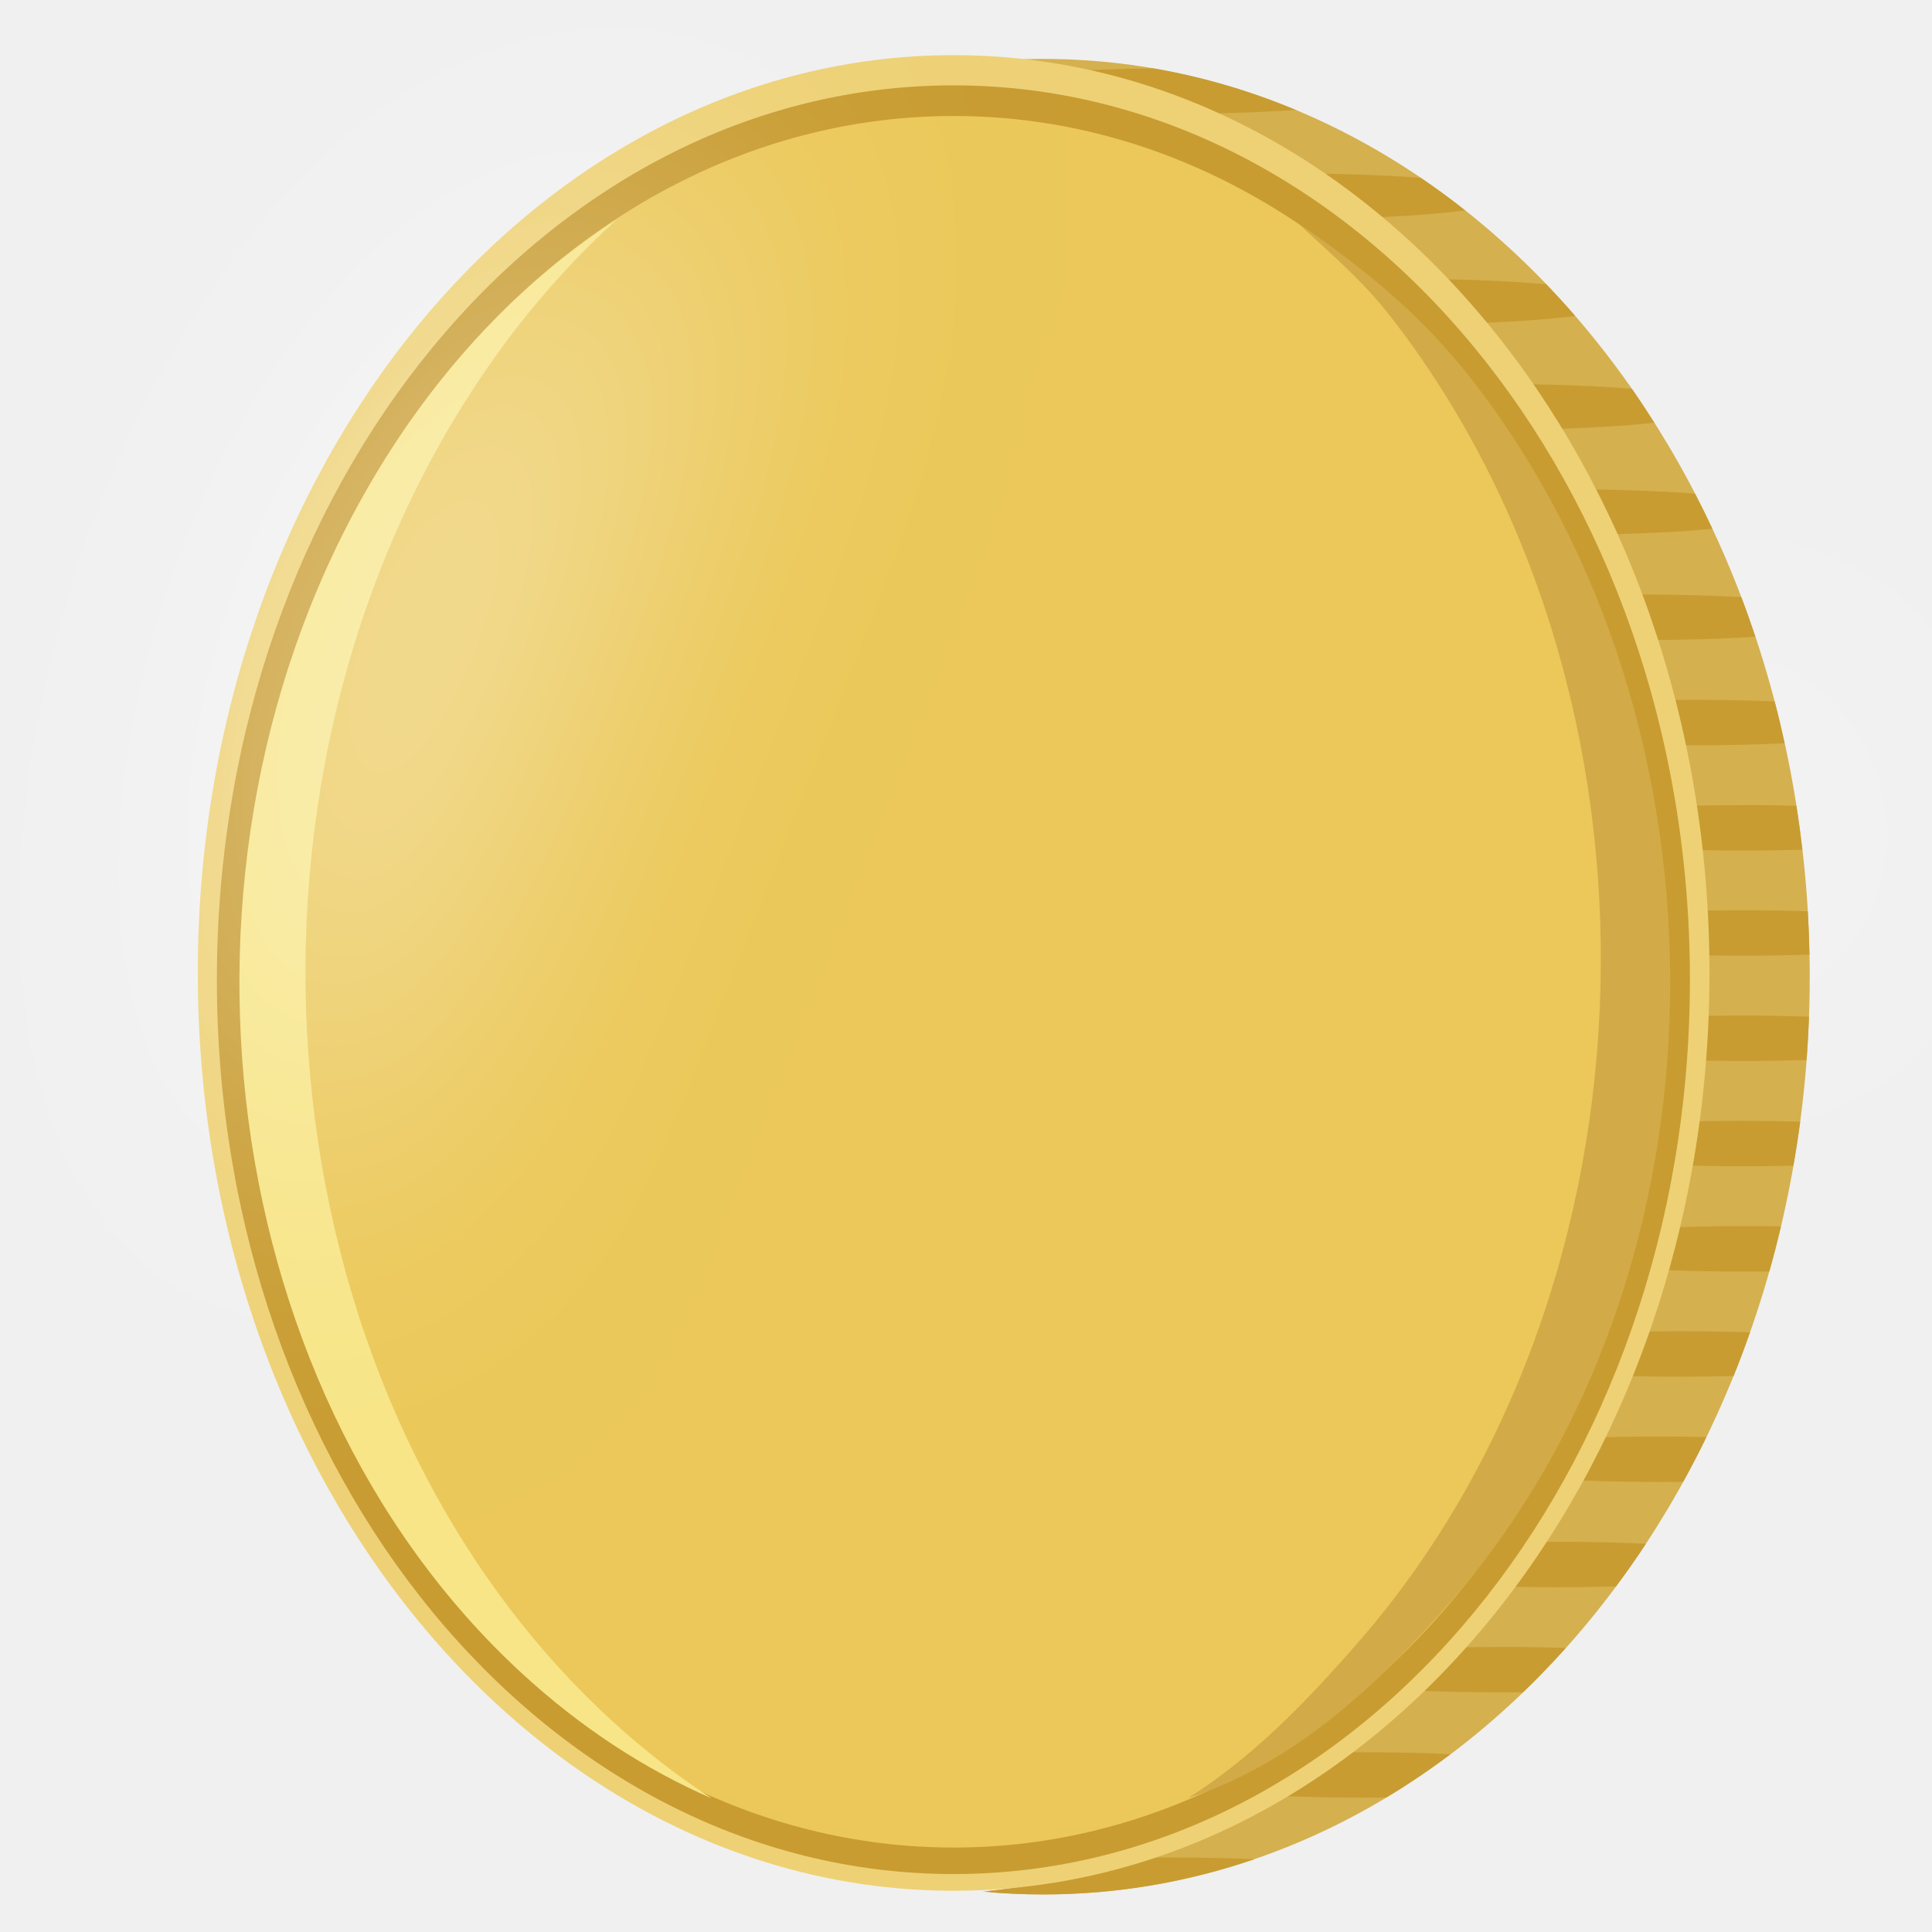
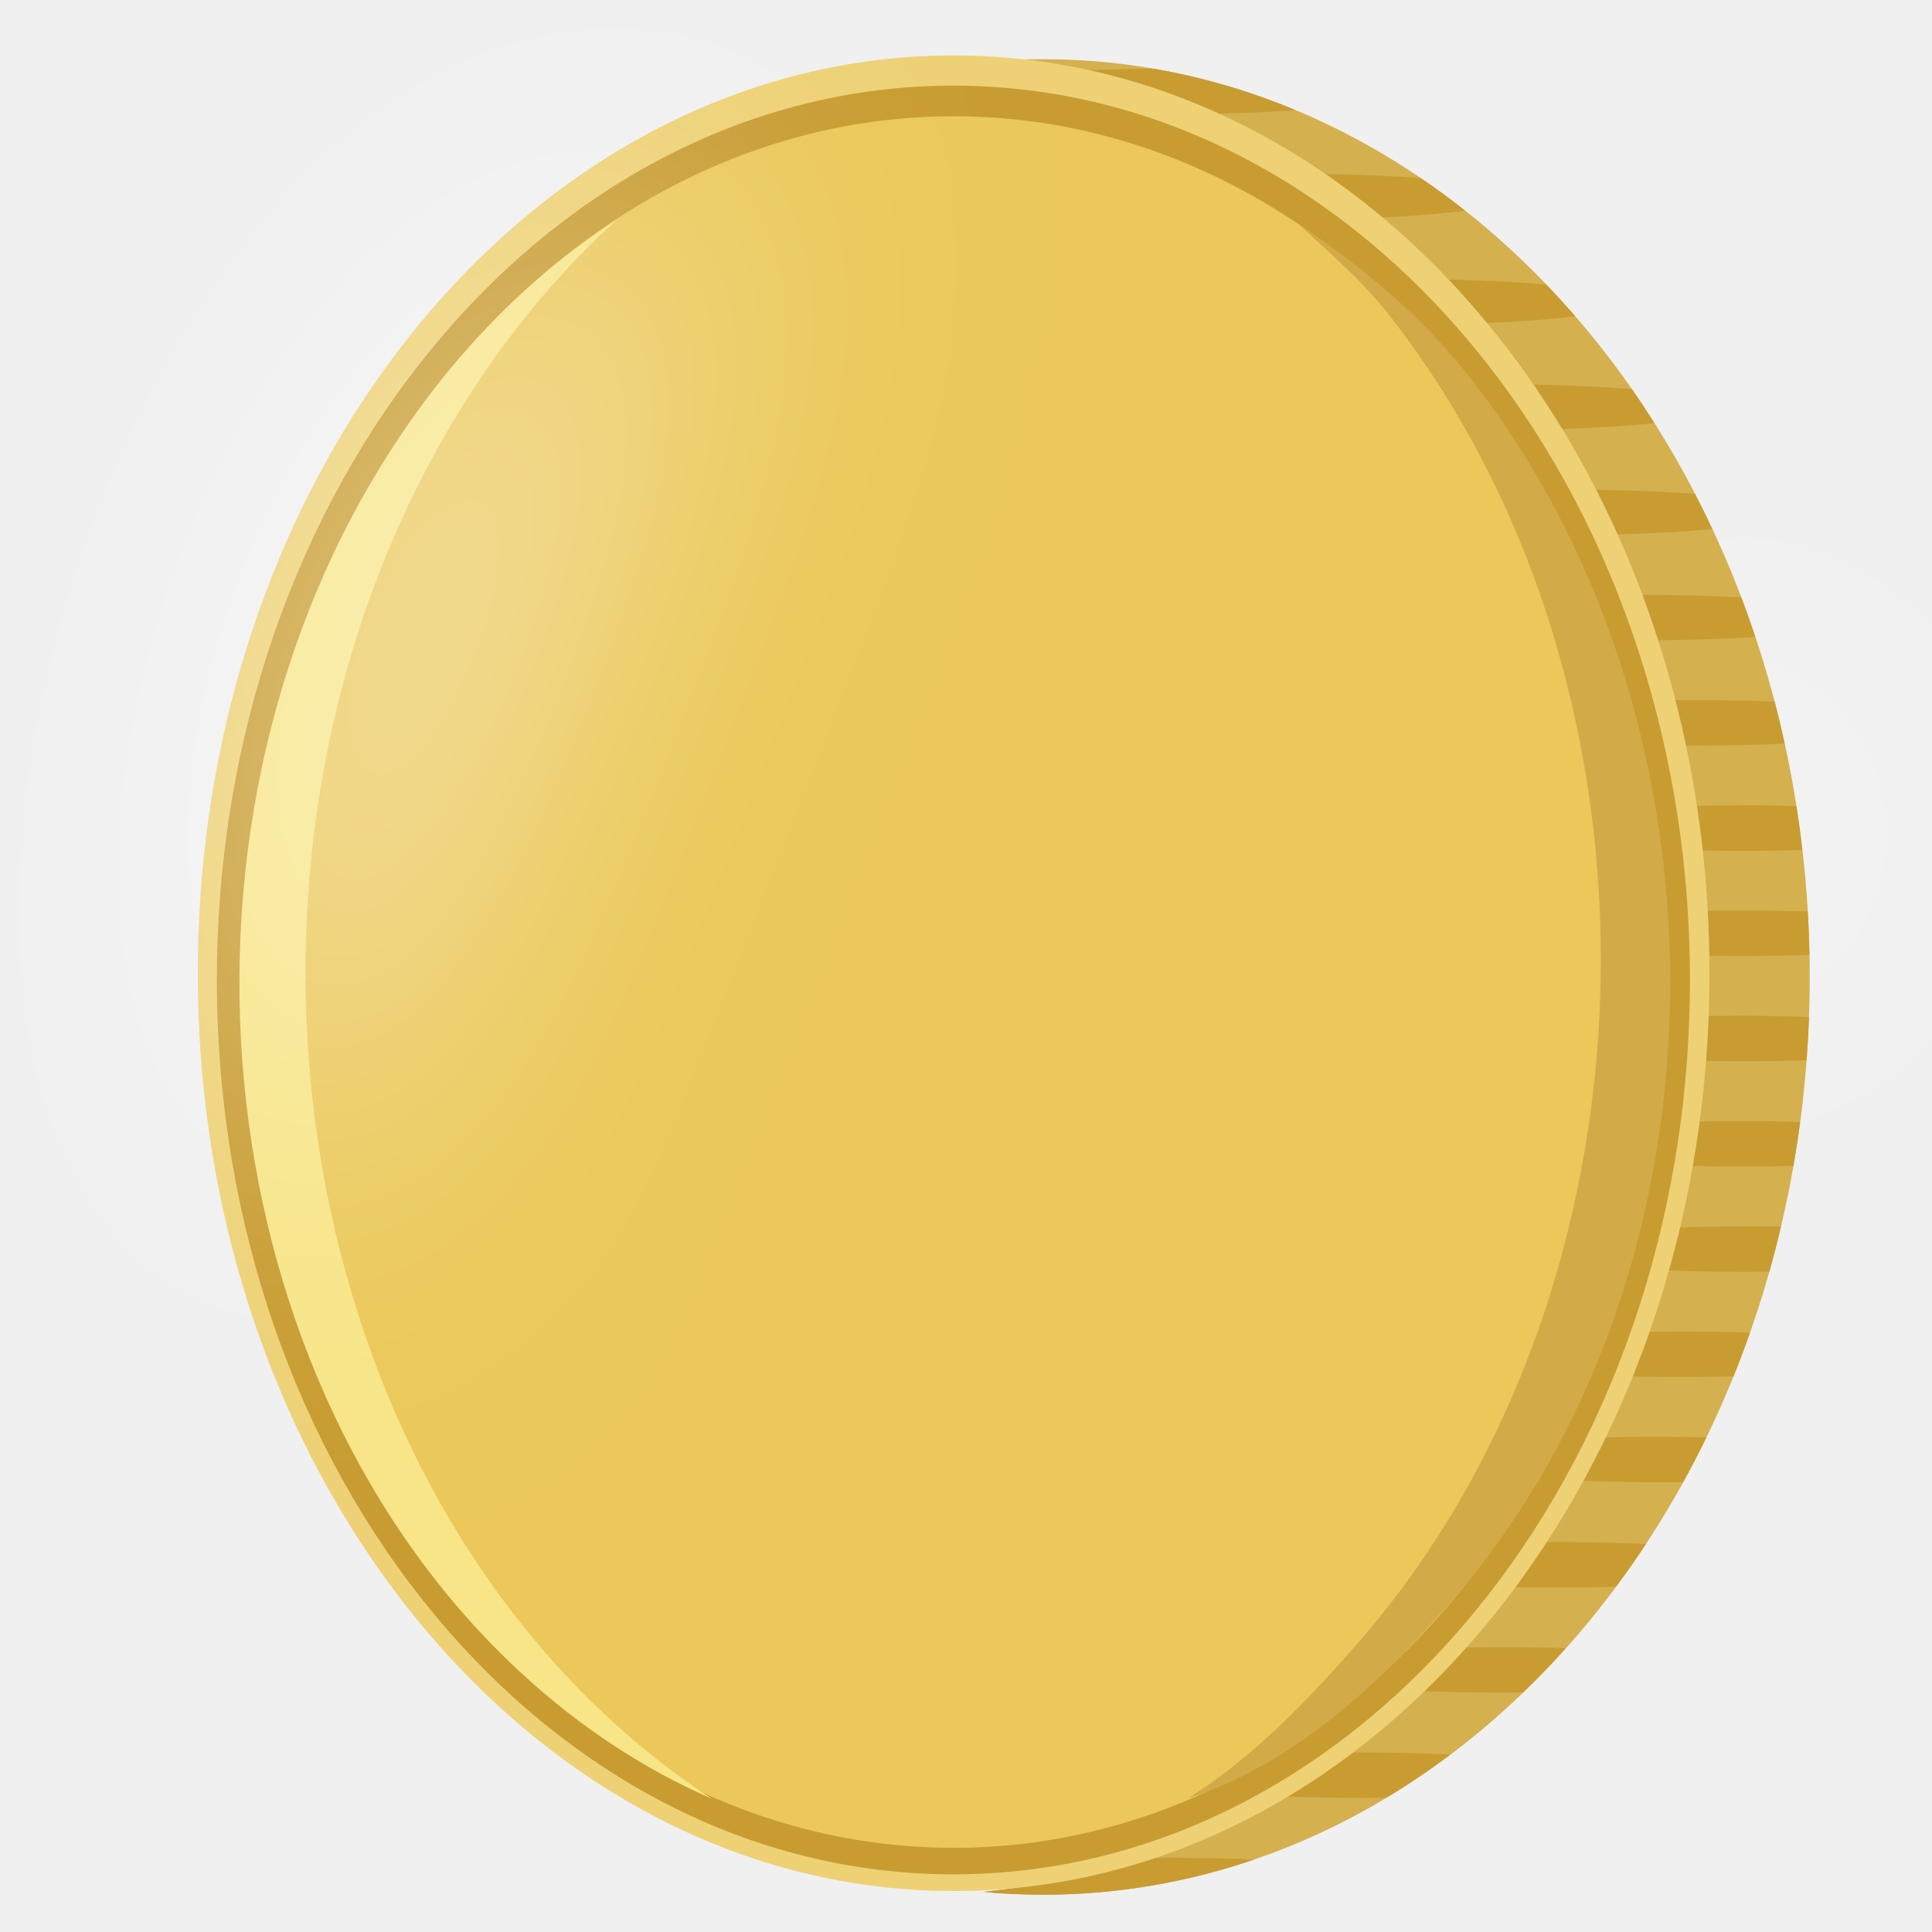
- <svg xmlns="http://www.w3.org/2000/svg" xmlns:xlink="http://www.w3.org/1999/xlink" id="svg2" viewBox="0 0 263.084 263.006" width="100%" height="100%">
+ <svg xmlns="http://www.w3.org/2000/svg" xmlns:xlink="http://www.w3.org/1999/xlink" id="svg2" viewBox="0 0 263.084 263.006" width="100px" height="100px">
  <defs id="defs37">
    <linearGradient xlink:href="#linearGradient6386-8" id="linearGradient6392-5" x1="717.5" y1="145.375" x2="925" y2="144.125" gradientUnits="userSpaceOnUse" gradientTransform="matrix(1,0,0,0.7959184,0,21.63265)" />
    <linearGradient id="linearGradient6386-8">
      <stop style="stop-color:#ffffff;stop-opacity:1;" offset="0" id="stop6388-5" />
      <stop style="stop-color:#ffffff;stop-opacity:0.28" offset="1" id="stop6390-2" />
    </linearGradient>
    <linearGradient y2="144.125" x2="925" y1="145.375" x1="717.5" gradientTransform="matrix(1,0,0,0.4081633,0.625,119.6097)" gradientUnits="userSpaceOnUse" id="linearGradient6409-4" xlink:href="#linearGradient6386-8-5" />
    <linearGradient id="linearGradient6386-8-5">
      <stop style="stop-color:#ffffff;stop-opacity:1;" offset="0" id="stop6388-5-8" />
      <stop style="stop-color:#ffffff;stop-opacity:0.28" offset="1" id="stop6390-2-1" />
    </linearGradient>
    <linearGradient xlink:href="#linearGradient6386-8-5-6" id="linearGradient6567-5" gradientUnits="userSpaceOnUse" gradientTransform="matrix(1,0,0,0.2095207,-4.375,51.79081)" x1="717.5" y1="145.375" x2="925" y2="144.125" />
    <linearGradient id="linearGradient6386-8-5-6">
      <stop style="stop-color:#ffffff;stop-opacity:1;" offset="0" id="stop6388-5-8-4" />
      <stop style="stop-color:#ffffff;stop-opacity:0.28" offset="1" id="stop6390-2-1-8" />
    </linearGradient>
    <linearGradient xlink:href="#linearGradient6386-8-5-66" id="linearGradient6567-9" gradientUnits="userSpaceOnUse" gradientTransform="matrix(1,0,0,0.2095207,-4.375,51.79081)" x1="717.5" y1="145.375" x2="925" y2="144.125" />
    <linearGradient id="linearGradient6386-8-5-66">
      <stop style="stop-color:#ffffff;stop-opacity:1;" offset="0" id="stop6388-5-8-8" />
      <stop style="stop-color:#ffffff;stop-opacity:0.28" offset="1" id="stop6390-2-1-2" />
    </linearGradient>
    <linearGradient xlink:href="#linearGradient6386-8-5-66-3" id="linearGradient6736-3" gradientUnits="userSpaceOnUse" gradientTransform="matrix(1.062994,0,0,0.2781708,-1614.652,201.7578)" x1="717.5" y1="145.375" x2="925" y2="144.125" />
    <linearGradient id="linearGradient6386-8-5-66-3">
      <stop style="stop-color:#ffffff;stop-opacity:1;" offset="0" id="stop6388-5-8-8-1" />
      <stop style="stop-color:#ffffff;stop-opacity:0.28" offset="1" id="stop6390-2-1-2-6" />
    </linearGradient>
    <linearGradient y2="144.125" x2="925" y1="145.375" x1="717.5" gradientTransform="matrix(1.062994,0,0,0.2781708,-1616.276,183.498)" gradientUnits="userSpaceOnUse" id="linearGradient6756-5" xlink:href="#linearGradient6386-8-5-66-3-8" />
    <linearGradient id="linearGradient6386-8-5-66-3-8">
      <stop style="stop-color:#ffffff;stop-opacity:1;" offset="0" id="stop6388-5-8-8-1-9" />
      <stop style="stop-color:#ffffff;stop-opacity:0.28" offset="1" id="stop6390-2-1-2-6-9" />
    </linearGradient>
    <linearGradient xlink:href="#linearGradient6386-1-9-9" id="linearGradient6893-3" gradientUnits="userSpaceOnUse" gradientTransform="matrix(0.4508531,-0.9626464,0.4912269,0.2300649,-320.8368,1278.085)" x1="717.5" y1="145.375" x2="925" y2="144.125" />
    <linearGradient id="linearGradient6386-1-9-9">
      <stop style="stop-color:#ffffff;stop-opacity:1;" offset="0" id="stop6388-6-4-6" />
      <stop style="stop-color:#ffffff;stop-opacity:0.28" offset="1" id="stop6390-9-0-5" />
    </linearGradient>
    <linearGradient y2="144.125" x2="925" y1="145.375" x1="717.5" gradientTransform="matrix(0.4508531,-0.9626464,0.4912269,0.2300649,-789.5873,1286.83)" gradientUnits="userSpaceOnUse" id="linearGradient6914-5" xlink:href="#linearGradient6386-1-9-9-5" />
    <linearGradient id="linearGradient6386-1-9-9-5">
      <stop style="stop-color:#ffffff;stop-opacity:1;" offset="0" id="stop6388-6-4-6-0" />
      <stop style="stop-color:#ffffff;stop-opacity:0.28" offset="1" id="stop6390-9-0-5-4" />
    </linearGradient>
    <linearGradient y2="144.125" x2="925" y1="145.375" x1="717.5" gradientTransform="matrix(0.4364484,-0.9318899,0.4755322,0.2227144,617.2651,899.8885)" gradientUnits="userSpaceOnUse" id="linearGradient6957-1" xlink:href="#linearGradient6386-1-9-9-5-3" />
    <linearGradient id="linearGradient6386-1-9-9-5-3">
      <stop style="stop-color:#ffffff;stop-opacity:1;" offset="0" id="stop6388-6-4-6-0-8" />
      <stop style="stop-color:#ffffff;stop-opacity:0.28" offset="1" id="stop6390-9-0-5-4-3" />
    </linearGradient>
    <linearGradient xlink:href="#linearGradient6386-1-9-0" id="linearGradient6893-6" gradientUnits="userSpaceOnUse" gradientTransform="matrix(0.4508531,-0.9626464,0.4912269,0.2300649,-320.8368,1278.085)" x1="717.5" y1="145.375" x2="925" y2="144.125" />
    <linearGradient id="linearGradient6386-1-9-0">
      <stop style="stop-color:#ffffff;stop-opacity:1;" offset="0" id="stop6388-6-4-7" />
      <stop style="stop-color:#ffffff;stop-opacity:0.28" offset="1" id="stop6390-9-0-0" />
    </linearGradient>
    <linearGradient y2="144.125" x2="925" y1="145.375" x1="717.5" gradientTransform="matrix(0.4508531,-0.9626464,0.4912269,0.2300649,-789.5873,1286.83)" gradientUnits="userSpaceOnUse" id="linearGradient6914-7" xlink:href="#linearGradient6386-1-9-9-50" />
    <linearGradient id="linearGradient6386-1-9-9-50">
      <stop style="stop-color:#ffffff;stop-opacity:1;" offset="0" id="stop6388-6-4-6-1" />
      <stop style="stop-color:#ffffff;stop-opacity:0.28" offset="1" id="stop6390-9-0-5-2" />
    </linearGradient>
    <filter id="filter5849" x="-1.514" width="4.028" y="-1.88" height="4.759" color-interpolation-filters="sRGB">
      <feGaussianBlur stdDeviation="21.537" id="feGaussianBlur5851" />
    </filter>
    <filter id="filter5853" x="-0.775" width="2.55" y="-0.336" height="1.671" color-interpolation-filters="sRGB">
      <feGaussianBlur stdDeviation="21.537" id="feGaussianBlur5855" />
    </filter>
    <filter id="filter5857" x="-1.514" width="4.028" y="-1.88" height="4.759" color-interpolation-filters="sRGB">
      <feGaussianBlur stdDeviation="21.537" id="feGaussianBlur5859" />
    </filter>
  </defs>
  <rect id="rect9052-3-9-4" style="color:#000000;fill:none" height="260.997" width="159.954" y="972.82" x="1186.956" transform="scale(-1,1)" />
  <path d="m -1386.875,1103.312 c 0,69.023 34.293,124.979 76.594,124.979 42.301,0 76.594,-55.956 76.594,-124.979 0,-69.023 -34.293,-124.979 -76.594,-124.979 -42.301,0 -76.594,55.955 -76.594,124.979 z" style="color:#000000;fill:#eed175" id="path9060-8-8-4" />
  <path d="m -1384.941,1104.231 c 0,67.259 33.416,121.785 74.637,121.785 41.22,0 74.637,-54.525 74.637,-121.785 0,-67.259 -33.416,-121.784 -74.637,-121.784 -41.22,0 -74.637,54.525 -74.637,121.784 z" style="color:#000000;fill:#c89c31" id="path9062-1-1-3" />
  <path d="m -1382.535,1104.513 c 0,65.111 32.349,117.894 72.252,117.894 39.904,0 72.252,-52.783 72.252,-117.894 0,-65.111 -32.349,-117.894 -72.252,-117.894 -39.904,0 -72.252,52.783 -72.252,117.894 z" style="color:#000000;fill:#ebc859" id="path9064-0-6-9" />
  <path d="m -1257.774,1022.5 c 27.406,47.327 26.892,121.689 -2.112,166.408 -7.833,12.077 -16.277,22.236 -26.634,26.756 6.361,-5.377 11.769,-12.764 17.237,-21.195 31.465,-48.511 32.926,-129.354 3.271,-180.562 -2.863,-4.944 -6.066,-8.538 -9.265,-12.567 6.283,5.714 12.302,12.176 17.504,21.159 z" style="color:#000000;fill:#d2aa48" id="path9066-4-4-5" />
  <path d="m -1315.789,987.086 c -13.648,0 -26.055,2.184 -38.274,15.129 -19.06,20.195 -29.992,59.676 -29.992,100.261 0,9.8 0.738,19.315 2.115,28.396 13.223,27.065 29.487,30.525 47.562,30.525 37.869,0 67.775,-51.09 67.775,-114.544 0,-9.786 -0.949,-18.753 -2.323,-27.823 -12.251,-19.165 -28.785,-31.945 -46.868,-31.945 z" style="opacity:0.5;color:#000000;fill:#f7e587" id="path9070-4-71-3" />
  <path d="m -1297.977,978.848 c 42.303,0 76.585,55.943 76.585,124.964 0,69.026 -34.285,124.983 -76.585,124.983 -2.047,0 -4.076,-0.13 -6.083,-0.387 39.458,-5.058 70.514,-58.916 70.514,-124.599 0,-65.683 -31.058,-119.522 -70.514,-124.58 2.007,-0.257 4.036,-0.387 6.083,-0.387 z" style="color:#000000;fill:#d5b04f" id="path9056-6-5-5-4" />
  <path d="m -1286.935,980.142 c 4.893,1.153 9.634,3.062 14.181,5.65 -3.243,0.313 -7.109,0.5 -11.276,0.522 -4.191,-2.48 -8.548,-4.389 -13.043,-5.65 2.941,-0.288 6.401,-0.471 10.138,-0.522 z m 14.11,14.317 c 4.692,0 9.021,0.218 12.569,0.58 1.512,1.399 2.989,2.873 4.435,4.431 -2.808,0.508 -6.708,0.885 -11.193,1.064 -1.948,-2.169 -3.953,-4.201 -6.024,-6.075 0.072,-1e-4 0.141,0 0.213,0 z m 13.399,14.356 c 4.436,0.064 8.468,0.327 11.703,0.716 0.985,1.399 1.953,2.836 2.893,4.314 -2.897,0.509 -6.913,0.879 -11.502,1.045 -1.306,-2.104 -2.66,-4.128 -4.055,-6.075 0.319,0 0.645,0 0.961,0 z m 9.225,14.317 c 4.135,0.06 7.923,0.291 11.039,0.638 0.772,1.51 1.512,3.055 2.241,4.624 -3.108,0.455 -7.183,0.776 -11.751,0.89 -0.957,-2.098 -1.942,-4.159 -2.976,-6.152 0.484,0 0.972,-0.01 1.447,0 z m 4.968,14.317 c 4.633,0.014 8.899,0.232 12.379,0.6 0.597,1.572 1.176,3.162 1.731,4.779 -3.226,0.421 -7.327,0.712 -11.881,0.793 -0.708,-2.097 -1.451,-4.151 -2.229,-6.172 z m 7.079,14.336 c 3.579,0 6.949,0.129 9.925,0.348 0.495,1.775 0.955,3.579 1.399,5.398 -3.299,0.29 -7.167,0.445 -11.324,0.445 -0.24,0 -0.473,10e-4 -0.711,0 -0.504,-2.086 -1.043,-4.143 -1.613,-6.172 0.763,-0.012 1.539,-0.019 2.324,-0.019 z m 5.585,14.336 c 2.706,0 5.282,0.083 7.672,0.213 0.361,1.879 0.688,3.791 0.996,5.708 -2.657,0.166 -5.584,0.271 -8.668,0.271 -1.173,0 -2.316,-0.013 -3.439,-0.039 -0.327,-2.054 -0.69,-4.082 -1.079,-6.095 1.458,-0.044 2.967,-0.058 4.518,-0.058 z m 6.688,14.336 c 1.084,0.016 2.123,0.059 3.154,0.097 0.228,1.98 0.422,3.966 0.593,5.978 -1.894,0.077 -3.885,0.116 -5.953,0.116 -2.153,0 -4.225,-0.052 -6.189,-0.136 -0.168,-1.982 -0.368,-3.95 -0.593,-5.901 2.137,-0.101 4.411,-0.155 6.782,-0.155 0.748,0 1.477,-0.011 2.205,0 z m -2.205,14.317 c 2.265,0 4.445,0.043 6.498,0.135 0.084,1.958 0.138,3.92 0.166,5.901 -2.102,0.097 -4.336,0.155 -6.664,0.155 -1.901,0 -3.732,-0.031 -5.49,-0.097 -0.029,-2.015 -0.08,-4.008 -0.166,-5.998 1.807,-0.07 3.695,-0.097 5.656,-0.097 z m 0,14.336 c 2.31,0 4.529,0.059 6.617,0.155 -0.052,1.98 -0.129,3.946 -0.237,5.901 -2.018,0.089 -4.158,0.135 -6.379,0.135 -2.008,0 -3.941,-0.043 -5.786,-0.116 0.109,-1.978 0.197,-3.974 0.249,-5.978 1.772,-0.067 3.619,-0.097 5.537,-0.097 z m 0,14.336 c 1.991,0 3.908,0.044 5.739,0.116 -0.196,2.015 -0.421,4.016 -0.676,5.998 -1.627,0.056 -3.316,0.077 -5.063,0.077 -2.488,0 -4.865,-0.064 -7.091,-0.174 0.249,-1.945 0.483,-3.905 0.676,-5.882 2.029,-0.09 4.181,-0.135 6.415,-0.135 z m 2.205,14.336 c 0.554,0.01 1.071,0.025 1.613,0.039 -0.357,2.063 -0.743,4.115 -1.162,6.133 -0.872,0.015 -1.756,0.019 -2.656,0.019 -3.392,0 -6.59,-0.111 -9.45,-0.31 0.384,-1.861 0.748,-3.731 1.079,-5.63 2.577,-0.154 5.403,-0.252 8.371,-0.252 0.748,0 1.477,-0.011 2.205,0 z m -8.359,14.317 c 2.408,0 4.714,0.051 6.877,0.155 -0.516,2.002 -1.059,3.993 -1.636,5.94 -1.682,0.06 -3.429,0.097 -5.241,0.097 -2.416,0 -4.73,-0.05 -6.901,-0.155 0.578,-1.95 1.12,-3.934 1.636,-5.94 1.69,-0.06 3.445,-0.097 5.265,-0.097 z m -2.241,14.336 c 1.641,0 3.23,0.028 4.766,0.077 -0.737,2.069 -1.518,4.103 -2.324,6.095 -0.802,0.013 -1.617,0.019 -2.443,0.019 -3.449,0 -6.698,-0.124 -9.592,-0.329 0.748,-1.858 1.471,-3.743 2.158,-5.669 2.322,-0.122 4.818,-0.193 7.435,-0.193 z m -10.067,14.336 c 3.131,0 6.098,0.1 8.786,0.271 -0.958,1.986 -1.96,3.918 -2.988,5.804 -1.849,0.073 -3.786,0.116 -5.798,0.116 -2.209,0 -4.336,-0.048 -6.344,-0.135 1.065,-1.954 2.094,-3.956 3.083,-6.017 1.066,-0.023 2.15,-0.039 3.261,-0.039 z m -5.585,14.317 c 2.217,0 4.353,0.047 6.367,0.136 -1.377,2.095 -2.8,4.11 -4.269,6.036 -0.69,0.01 -1.391,0.019 -2.099,0.019 -3.537,0 -6.867,-0.114 -9.818,-0.329 1.391,-1.84 2.747,-3.754 4.056,-5.746 1.839,-0.072 3.763,-0.116 5.763,-0.116 z m -13.992,14.336 c 3.149,0 6.132,0.098 8.834,0.271 -2.074,2.127 -4.213,4.1 -6.415,5.901 -0.794,0.013 -1.601,0.019 -2.419,0.019 -3.369,0 -6.547,-0.113 -9.391,-0.31 2.157,-1.788 4.263,-3.742 6.296,-5.843 1.013,-0.021 2.042,-0.039 3.095,-0.039 z m -18.723,14.336 c 2.817,0 5.499,0.092 7.968,0.232 -6.702,3.128 -13.788,4.798 -21.106,4.798 -1.715,0 -3.411,-0.09 -5.099,-0.271 -0.236,-0.053 -0.462,-0.1 -0.676,-0.155 5.182,-0.699 10.22,-2.248 15.059,-4.547 1.253,-0.032 2.536,-0.058 3.853,-0.058 z" id="path9058-2-1-7-9" style="fill:#c89c31;fill-rule:evenodd" />
  <path id="path7395-8" style="color:#000000;fill:#d5b04f" d="m -1287.977,978.848 c 42.303,0 76.585,55.943 76.585,124.964 0,69.026 -34.285,124.983 -76.585,124.983 -2.047,0 -4.076,-0.13 -6.083,-0.387 39.458,-5.058 70.514,-58.916 70.514,-124.599 0,-65.683 -31.058,-119.522 -70.514,-124.58 2.007,-0.257 4.036,-0.387 6.083,-0.387 z" />
  <path style="fill:#c89c31;fill-rule:evenodd" id="path7397-43" d="m -1276.935,980.142 c 4.893,1.153 9.634,3.062 14.181,5.65 -3.243,0.313 -7.109,0.5 -11.276,0.522 -4.191,-2.48 -8.548,-4.389 -13.043,-5.65 2.941,-0.288 6.401,-0.471 10.138,-0.522 z m 14.11,14.317 c 4.692,0 9.021,0.218 12.569,0.58 1.512,1.399 2.989,2.873 4.435,4.431 -2.808,0.508 -6.708,0.885 -11.193,1.064 -1.948,-2.169 -3.953,-4.201 -6.024,-6.075 0.072,-1e-4 0.141,0 0.213,0 z m 13.399,14.356 c 4.436,0.064 8.468,0.327 11.703,0.716 0.985,1.399 1.953,2.836 2.893,4.314 -2.897,0.509 -6.913,0.879 -11.502,1.045 -1.306,-2.104 -2.66,-4.128 -4.056,-6.075 0.319,0 0.645,0 0.961,0 z m 9.225,14.317 c 4.134,0.06 7.923,0.291 11.039,0.638 0.772,1.51 1.512,3.055 2.241,4.624 -3.108,0.455 -7.183,0.776 -11.751,0.89 -0.957,-2.098 -1.942,-4.159 -2.976,-6.152 0.484,0 0.972,-0.01 1.447,0 z m 4.968,14.317 c 4.633,0.014 8.899,0.232 12.379,0.6 0.597,1.572 1.176,3.162 1.731,4.779 -3.226,0.421 -7.327,0.712 -11.881,0.793 -0.708,-2.097 -1.451,-4.151 -2.229,-6.172 z m 7.079,14.336 c 3.579,0 6.949,0.129 9.925,0.348 0.495,1.775 0.955,3.579 1.399,5.398 -3.299,0.29 -7.167,0.445 -11.324,0.445 -0.24,0 -0.473,10e-4 -0.711,0 -0.504,-2.086 -1.043,-4.143 -1.613,-6.172 0.763,-0.012 1.539,-0.019 2.324,-0.019 z m 5.585,14.336 c 2.706,0 5.282,0.083 7.672,0.213 0.361,1.879 0.688,3.791 0.996,5.708 -2.657,0.166 -5.584,0.271 -8.668,0.271 -1.173,0 -2.316,-0.013 -3.439,-0.039 -0.327,-2.054 -0.69,-4.082 -1.079,-6.095 1.458,-0.044 2.967,-0.058 4.518,-0.058 z m 6.688,14.336 c 1.084,0.016 2.123,0.059 3.154,0.097 0.228,1.98 0.422,3.966 0.593,5.978 -1.894,0.077 -3.885,0.116 -5.953,0.116 -2.153,0 -4.225,-0.052 -6.189,-0.136 -0.168,-1.982 -0.368,-3.95 -0.593,-5.901 2.137,-0.101 4.411,-0.155 6.782,-0.155 0.748,0 1.477,-0.011 2.205,0 z m -2.205,14.317 c 2.265,0 4.445,0.043 6.498,0.135 0.084,1.958 0.138,3.92 0.166,5.901 -2.102,0.097 -4.336,0.155 -6.664,0.155 -1.901,0 -3.732,-0.031 -5.49,-0.097 -0.029,-2.015 -0.08,-4.008 -0.166,-5.998 1.807,-0.07 3.695,-0.097 5.656,-0.097 z m 0,14.336 c 2.31,0 4.529,0.059 6.617,0.155 -0.052,1.98 -0.129,3.946 -0.237,5.901 -2.018,0.089 -4.158,0.135 -6.379,0.135 -2.008,0 -3.941,-0.043 -5.786,-0.116 0.109,-1.978 0.197,-3.974 0.249,-5.978 1.772,-0.067 3.619,-0.097 5.537,-0.097 z m 0,14.336 c 1.991,0 3.908,0.044 5.739,0.116 -0.196,2.015 -0.421,4.016 -0.676,5.998 -1.627,0.056 -3.316,0.077 -5.063,0.077 -2.488,0 -4.865,-0.064 -7.091,-0.174 0.249,-1.945 0.483,-3.905 0.676,-5.882 2.029,-0.09 4.181,-0.135 6.415,-0.135 z m 2.205,14.336 c 0.554,0.01 1.071,0.025 1.613,0.039 -0.357,2.063 -0.743,4.115 -1.162,6.133 -0.872,0.015 -1.756,0.019 -2.656,0.019 -3.392,0 -6.59,-0.111 -9.45,-0.31 0.384,-1.861 0.748,-3.731 1.079,-5.63 2.577,-0.154 5.403,-0.252 8.371,-0.252 0.748,0 1.477,-0.011 2.205,0 z m -8.359,14.317 c 2.408,0 4.714,0.051 6.877,0.155 -0.516,2.002 -1.059,3.993 -1.636,5.94 -1.682,0.06 -3.429,0.097 -5.241,0.097 -2.416,0 -4.73,-0.05 -6.901,-0.155 0.578,-1.95 1.12,-3.934 1.636,-5.94 1.69,-0.06 3.445,-0.097 5.265,-0.097 z m -2.241,14.336 c 1.641,0 3.23,0.028 4.766,0.077 -0.737,2.069 -1.518,4.103 -2.324,6.095 -0.802,0.013 -1.617,0.019 -2.443,0.019 -3.449,0 -6.698,-0.124 -9.592,-0.329 0.748,-1.858 1.471,-3.743 2.158,-5.669 2.322,-0.122 4.818,-0.193 7.435,-0.193 z m -10.067,14.336 c 3.131,0 6.098,0.1 8.786,0.271 -0.958,1.986 -1.96,3.918 -2.988,5.804 -1.849,0.073 -3.786,0.116 -5.798,0.116 -2.209,0 -4.336,-0.048 -6.344,-0.135 1.065,-1.954 2.094,-3.956 3.083,-6.017 1.066,-0.023 2.15,-0.039 3.261,-0.039 z m -5.585,14.317 c 2.217,0 4.353,0.047 6.367,0.136 -1.377,2.095 -2.8,4.11 -4.269,6.036 -0.69,0.01 -1.391,0.019 -2.099,0.019 -3.537,0 -6.867,-0.114 -9.818,-0.329 1.391,-1.84 2.747,-3.754 4.056,-5.746 1.839,-0.072 3.763,-0.116 5.763,-0.116 z m -13.992,14.336 c 3.149,0 6.133,0.098 8.834,0.271 -2.074,2.127 -4.213,4.1 -6.415,5.901 -0.794,0.013 -1.601,0.019 -2.419,0.019 -3.369,0 -6.547,-0.113 -9.391,-0.31 2.157,-1.788 4.263,-3.742 6.296,-5.843 1.013,-0.021 2.042,-0.039 3.095,-0.039 z m -18.723,14.336 c 2.817,0 5.499,0.092 7.968,0.232 -6.702,3.128 -13.788,4.798 -21.106,4.798 -1.715,0 -3.411,-0.09 -5.099,-0.271 -0.236,-0.053 -0.462,-0.1 -0.676,-0.155 5.182,-0.699 10.22,-2.248 15.059,-4.547 1.253,-0.032 2.536,-0.058 3.853,-0.058 z" />
  <path style="font-size:144px;font-style:normal;font-variant:normal;font-weight:bold;font-stretch:normal;text-indent:0;text-align:start;text-decoration:none;line-height:125%;letter-spacing:0px;word-spacing:0px;text-transform:none;direction:ltr;block-progression:tb;writing-mode:lr-tb;text-anchor:start;baseline-shift:baseline;color:#000000;fill:#c19442;fill-opacity:1;stroke:none;stroke-width:5;marker:none;visibility:visible;display:inline;overflow:visible;enable-background:accumulate;font-family:Comic Neue;-inkscape-font-specification:Comic Neue Bold" d="m -1292.281,1048.411 c -5.089,0.71 -8.341,7.464 -11.859,12.254 -3.538,4.849 -8.012,8.808 -9.944,15.747 -0.947,5.7 2.166,11.154 5.648,12.577 2.081,1.077 4.24,0.283 6.213,-0.85 0.935,-0.665 2.059,0.474 1.843,2.071 -0.482,7.323 -0.262,14.758 -0.465,22.127 -0.079,6.097 -0.166,12.195 -0.24,18.292 -4.016,-0.624 -8.867,-0.302 -11.589,4.908 -3.05,5.899 -0.066,15.447 4.636,16.433 5.798,1.346 11.758,-0.218 17.621,0.454 4.692,0.092 9.764,0.88 14.06,-2.45 3.875,-4.071 3.67,-14.596 -0.824,-17.527 -1.911,-2.836 -5.126,-0.446 -7.072,-3.091 -1.051,-2.038 0.138,-4.66 -0.18,-6.947 0.212,-22.022 1.096,-44.071 0.522,-66.083 -1.232,-5.086 -4.925,-8.065 -8.371,-7.914 z m 0.579,5.981 c 2.372,-0.217 4.119,3.102 4.294,6.437 0.354,3.685 -0.412,7.379 -0.234,11.1 -0.367,21.562 -0.575,43.129 -0.897,64.692 3.124,0.513 6.647,-1.341 9.488,1.296 1.328,1.413 2.036,4.928 0.531,6.586 -2.611,3.445 -6.256,1.363 -9.355,1.901 -6.956,-0.792 -14.117,1.496 -20.923,-1.275 -1.048,-1.914 -1.48,-5.227 0.07,-6.841 2.609,-2.596 5.974,-2.014 8.922,-1.423 1.878,0.318 2.894,-2.62 2.807,-5.109 -0.021,-4.698 -0.124,-9.387 0.04,-14.085 0.143,-14.629 0.513,-29.605 0.505,-44.021 -3.113,3.007 -5.281,8.807 -9.201,9.539 -1.963,0.415 -4.394,-1.399 -4.475,-4.706 0.345,-3.985 3.199,-5.769 4.887,-8.307 3.986,-5.516 7.732,-11.839 12.539,-15.7 0.335,-0.043 0.67,-0.071 1.005,-0.085 z m -44.82,21.638 c -5.156,0.361 -8.595,9.4 -7.079,16.571 -0.662,3.143 -3.179,3.208 -4.971,2.921 -1.898,-0.275 -4.042,-0.42 -5.501,1.732 -5.242,4.484 -3.998,18.636 1.878,20.565 2.502,1.851 5.455,-0.786 7.917,1.094 1.527,1.771 0.199,4.825 0.44,7.149 0.026,5.567 1.941,11.968 5.899,12.938 4.375,1.732 9.55,-3.53 9.39,-10.644 0.371,-3.114 -0.761,-6.827 0.579,-9.571 1.381,-1.922 3.197,0.351 4.782,-0.202 3.511,-0.111 7.63,-2.984 8.315,-8.774 1.214,-6.97 -2.631,-15.22 -7.568,-14.489 -1.938,-0.09 -4.521,1.01 -5.934,-1.636 -0.887,-2.273 0.464,-4.798 -0.161,-7.181 -0.616,-5.842 -3.851,-11.143 -7.987,-10.474 z m 0.558,6.002 c 2.096,0.215 3.523,3.18 3.533,6.225 0.237,4.045 -0.458,8.156 -0.021,12.142 0.313,1.914 1.876,1.63 2.813,1.094 3.174,0.01 6.762,-1.336 9.62,1.36 2.13,2.254 1.52,7.8 -0.901,9.05 -2.563,1.438 -5.369,0.013 -8.021,0.128 -1.488,-0.586 -3.271,0.531 -3.498,3.049 -0.866,4.817 0.89,10.057 -0.489,14.723 -0.663,2.63 -2.768,4.58 -4.538,3.07 -2.523,-1.909 -2.69,-6.853 -2.314,-10.608 0.138,-3.138 0.776,-7.258 -1.065,-9.532 -2.459,-1.902 -5.279,0.199 -7.889,-0.17 -1.794,-0.255 -4.209,-0.935 -4.636,-4.132 -0.598,-4.214 2.308,-8.705 5.089,-7.191 2.668,-0.105 5.692,1.389 8.098,-0.85 1.398,-1.942 0.209,-5.022 0.363,-7.436 -0.137,-3.684 -0.141,-8.703 2.429,-10.474 0.453,-0.259 0.939,-0.464 1.424,-0.446 z" id="path3245-9-55-9-8-2-2-1-88" />
  <path style="font-size:144px;font-style:normal;font-variant:normal;font-weight:bold;font-stretch:normal;text-indent:0;text-align:start;text-decoration:none;line-height:125%;letter-spacing:0px;word-spacing:0px;text-transform:none;direction:ltr;block-progression:tb;writing-mode:lr-tb;text-anchor:start;baseline-shift:baseline;color:#000000;fill:#ffeda1;fill-opacity:1;stroke:none;stroke-width:5;marker:none;visibility:visible;display:inline;overflow:visible;enable-background:accumulate;font-family:Comic Neue;-inkscape-font-specification:Comic Neue Bold" d="m -1296.153,1049.325 c -5.669,0.792 -8.745,9.064 -12.976,13.758 -3.152,4.818 -8.227,8.595 -8.96,15.852 0,7.567 5.72,12.603 10.206,10.35 -4.663,0.583 -9.633,-6.615 -7.812,-13.87 4.339,-8.902 10.762,-14.851 15.795,-22.802 1.126,-1.376 2.368,-2.596 3.747,-3.288 z m 2.382,4.4 c -3.646,0.711 4.914,2.482 2.859,7.084 -0.324,25.625 -0.726,51.248 -1.046,76.874 3.886,0.186 10.685,-2.063 11.369,6.273 0.018,2.404 -4.537,5.434 -0.98,3.837 5.549,-2.243 1.263,-13.606 -3.368,-10.732 -2.873,1.362 -6.552,-0.295 -4.935,-5.772 0.286,-24.086 0.7,-48.167 0.974,-72.253 -0.532,-3.243 -2.759,-5.308 -4.873,-5.31 z m -6.962,21.784 c -1.805,2.644 -6.232,7.349 -6.516,8.619 2.72,-1.31 5.982,-3.922 6.516,-8.619 z m -40.126,1.857 c -5.096,0 -8.208,8.868 -7.1,15.825 -0.741,6.05 3.825,1.685 1.898,-2.182 -0.431,-5.601 1.509,-11.851 5.202,-13.643 z m 2.19,4.4 c -2.588,0.9 3.921,3.708 2.133,7.332 0.683,4.389 -2.131,14.229 2.513,13.001 3.744,-0.122 8.509,-1.932 11.193,3.24 2.015,3.104 -3.548,10.778 0.745,7.316 4.434,-6.235 -1.409,-13.92 -6.023,-11.357 -3.948,1.992 -7.943,-0.532 -6.479,-7.494 0.268,-4.758 0.246,-12.041 -4.083,-12.038 z m 26.503,2.416 c -0.372,0.451 0.325,0.052 0,0 z m 10.079,1.615 c -3.815,2.924 -1.395,10.585 -2.206,15.651 -0.132,10.238 -0.265,20.477 -0.402,30.715 4.266,-0.314 1.029,-9.909 2.187,-14.133 0.142,-10.744 0.283,-21.488 0.421,-32.233 z m -52.554,11.191 c -5.589,-0.392 -9.247,10.372 -6.146,17.287 2.735,6.615 8.15,4.223 12.27,5.151 1.529,5.765 -0.963,15.504 4.052,19.49 0.715,1.584 6.179,1.931 5.082,0.714 -4.318,0.27 -6.703,-6.632 -6.657,-12.416 0.475,-4.643 0.141,-10.975 -4.188,-8.636 -4.021,1.469 -8.882,-2.111 -9.466,-8.756 -0.802,-5.5 1.322,-11.57 5.053,-12.833 z m 4.321,4.337 c -2.012,-0.306 -5.001,0.932 -1.274,0.507 1.677,0.145 6.42,0.437 5.896,-0.36 -1.542,0.043 -3.081,-0.127 -4.622,-0.147 z m 15.37,12.768 c -4.438,4.339 0.785,14.15 -2.845,19.661 -1.324,3.192 3.674,-1.391 3.064,-3.952 0.459,-4.72 0.092,-12.838 -0.22,-15.709 z m 4.689,4.438 c -1.881,1.79 8.797,0.067 3.64,0.158 -1.211,-0.057 -2.438,0.114 -3.64,-0.158 z m 20.117,14.243 c -4.796,-0.335 -9.393,7.681 -6.92,14.691 2.103,6.381 7.528,6.897 11.647,6.261 7.765,-0.41 15.586,0.99 23.305,-0.846 -8.881,0.922 -17.792,0.015 -26.679,0.371 -4.583,-0.453 -8.688,-8.453 -6.206,-15.073 0.998,-2.759 2.858,-4.69 4.853,-5.404 z m 3.703,4.311 c -1.367,-0.3 -3.999,0.864 -1.128,0.537 1.525,0.555 7.688,-0.342 3.068,-0.456 -0.647,-0.029 -1.293,-0.075 -1.94,-0.081 z" id="path3245-9-55-9-0-6-0-2" />
  <path style="opacity:0.547;fill:#ffffff;fill-opacity:1;fill-rule:nonzero;stroke:none" d="m -1308.947,984.936 c -17.788,0 -34.067,10.482 -46.656,27.875 l -23.031,58.938 c -1.653,9.899 -2.562,20.309 -2.562,31.062 0,33.77 8.712,64.225 22.656,85.719 l 76.344,-195.281 c -8.271,-5.379 -17.304,-8.312 -26.75,-8.312 z" id="rect7789-9-5-5-1" />
  <rect style="opacity:0.547;fill:#ffffff;fill-opacity:1;fill-rule:nonzero;stroke:none" id="rect5318-9-3" width="34.137" height="22.5" x="-1243.266" y="1068.233" />
  <rect style="opacity:0.601;fill:#ffffff;fill-opacity:1;fill-rule:nonzero;stroke:none;filter:url(#filter5857)" id="rect5318-9-4-0-2-0-5" width="34.137" height="27.5" x="221.866" y="99.756" />
  <g id="g6218" transform="translate(0,2)">
    <g id="use7391-7-7-1-8-9-0" transform="matrix(-1.362897,0,0,1,1606.191,-600.0046)">
      <path id="path7395-7-0-8-9-1-0" style="color:#000000;fill:#d5b04f" d="m 1074.281,606.029 c -42.303,0 -76.585,55.943 -76.585,124.964 0,69.026 34.285,124.983 76.585,124.983 2.047,0 4.076,-0.13 6.083,-0.387 -39.458,-5.058 -70.514,-58.916 -70.514,-124.599 0,-65.683 31.058,-119.522 70.514,-124.58 -2.007,-0.257 -4.036,-0.387 -6.083,-0.387 z" />
      <path style="fill:#c89c31;fill-rule:evenodd" id="path7397-4-6-5-8-9-1" d="m 1063.239,607.323 c -4.893,1.153 -9.634,3.062 -14.181,5.65 3.243,0.313 7.109,0.5 11.276,0.522 4.191,-2.48 8.548,-4.389 13.043,-5.65 -2.941,-0.288 -6.401,-0.471 -10.138,-0.522 z m -14.11,14.317 c -4.692,0 -9.021,0.218 -12.569,0.58 -1.512,1.399 -2.989,2.873 -4.435,4.431 2.808,0.508 6.708,0.886 11.193,1.064 1.948,-2.169 3.953,-4.201 6.024,-6.075 -0.072,-10e-5 -0.141,0 -0.213,0 z m -13.399,14.356 c -4.436,0.064 -8.468,0.327 -11.703,0.716 -0.985,1.399 -1.953,2.836 -2.893,4.315 2.897,0.509 6.913,0.879 11.502,1.045 1.306,-2.104 2.66,-4.128 4.055,-6.075 -0.319,0.002 -0.645,-0.004 -0.961,0 z m -9.225,14.317 c -4.134,0.06 -7.923,0.291 -11.039,0.638 -0.772,1.509 -1.512,3.055 -2.241,4.624 3.108,0.455 7.183,0.776 11.751,0.89 0.957,-2.098 1.942,-4.159 2.976,-6.153 -0.484,-0.002 -0.972,-0.007 -1.447,0 z m -4.968,14.317 c -4.633,0.014 -8.899,0.232 -12.379,0.6 -0.597,1.572 -1.176,3.162 -1.731,4.779 3.226,0.421 7.327,0.712 11.881,0.793 0.708,-2.097 1.451,-4.15 2.229,-6.172 z m -7.079,14.336 c -3.579,0 -6.949,0.128 -9.925,0.348 -0.495,1.775 -0.955,3.579 -1.399,5.398 3.299,0.29 7.167,0.445 11.324,0.445 0.24,0 0.473,10e-4 0.711,0 0.504,-2.086 1.043,-4.143 1.613,-6.172 -0.763,-0.012 -1.539,-0.019 -2.324,-0.019 z m -5.585,14.336 c -2.706,0 -5.282,0.083 -7.672,0.213 -0.361,1.879 -0.688,3.791 -0.996,5.708 2.657,0.166 5.584,0.271 8.668,0.271 1.173,0 2.316,-0.013 3.439,-0.039 0.327,-2.055 0.69,-4.083 1.079,-6.095 -1.458,-0.044 -2.967,-0.058 -4.518,-0.058 z m -6.688,14.336 c -1.084,0.016 -2.123,0.059 -3.154,0.097 -0.228,1.98 -0.422,3.966 -0.593,5.978 1.894,0.077 3.885,0.116 5.953,0.116 2.153,0 4.225,-0.052 6.189,-0.135 0.168,-1.982 0.368,-3.95 0.593,-5.901 -2.137,-0.101 -4.411,-0.155 -6.782,-0.155 -0.748,0 -1.477,-0.011 -2.205,0 z m 2.205,14.317 c -2.265,0 -4.445,0.043 -6.498,0.135 -0.084,1.958 -0.137,3.92 -0.166,5.901 2.102,0.097 4.336,0.155 6.664,0.155 1.901,0 3.732,-0.031 5.49,-0.097 0.029,-2.015 0.08,-4.008 0.166,-5.998 -1.807,-0.07 -3.695,-0.097 -5.656,-0.097 z m 0,14.336 c -2.31,0 -4.529,0.059 -6.617,0.155 0.052,1.98 0.129,3.946 0.237,5.901 2.018,0.089 4.158,0.135 6.379,0.135 2.008,0 3.941,-0.043 5.786,-0.116 -0.109,-1.978 -0.197,-3.974 -0.249,-5.978 -1.772,-0.067 -3.619,-0.097 -5.537,-0.097 z m 0,14.336 c -1.991,0 -3.908,0.044 -5.739,0.116 0.196,2.015 0.422,4.016 0.676,5.998 1.628,0.056 3.316,0.077 5.063,0.077 2.488,0 4.865,-0.064 7.091,-0.174 -0.249,-1.945 -0.483,-3.905 -0.676,-5.882 -2.029,-0.09 -4.181,-0.135 -6.415,-0.135 z m -2.205,14.336 c -0.554,0.008 -1.071,0.025 -1.613,0.039 0.357,2.063 0.743,4.115 1.162,6.133 0.872,0.015 1.756,0.019 2.656,0.019 3.392,0 6.59,-0.111 9.45,-0.31 -0.384,-1.861 -0.748,-3.731 -1.079,-5.63 -2.577,-0.155 -5.403,-0.252 -8.371,-0.252 -0.748,0 -1.477,-0.011 -2.205,0 z m 8.359,14.317 c -2.408,0 -4.714,0.051 -6.877,0.155 0.516,2.002 1.059,3.993 1.636,5.94 1.682,0.06 3.429,0.097 5.241,0.097 2.416,0 4.73,-0.05 6.901,-0.155 -0.578,-1.95 -1.12,-3.934 -1.636,-5.94 -1.69,-0.06 -3.445,-0.097 -5.265,-0.097 z m 2.241,14.336 c -1.641,0 -3.23,0.028 -4.766,0.077 0.737,2.069 1.518,4.103 2.324,6.095 0.802,0.013 1.617,0.019 2.443,0.019 3.449,0 6.698,-0.124 9.592,-0.329 -0.748,-1.858 -1.471,-3.743 -2.158,-5.669 -2.322,-0.122 -4.818,-0.193 -7.435,-0.193 z m 10.067,14.336 c -3.131,0 -6.098,0.1 -8.786,0.271 0.958,1.986 1.96,3.918 2.988,5.804 1.849,0.073 3.786,0.116 5.798,0.116 2.209,0 4.336,-0.048 6.344,-0.135 -1.065,-1.954 -2.094,-3.956 -3.083,-6.017 -1.066,-0.023 -2.15,-0.039 -3.261,-0.039 z m 5.585,14.317 c -2.217,0 -4.353,0.047 -6.367,0.135 1.377,2.095 2.8,4.11 4.269,6.036 0.69,0.009 1.391,0.019 2.099,0.019 3.537,0 6.867,-0.114 9.818,-0.329 -1.391,-1.84 -2.747,-3.754 -4.056,-5.746 -1.839,-0.072 -3.763,-0.116 -5.763,-0.116 z m 13.992,14.336 c -3.149,0 -6.132,0.098 -8.834,0.271 2.074,2.127 4.213,4.1 6.415,5.901 0.794,0.013 1.601,0.019 2.419,0.019 3.369,0 6.547,-0.113 9.391,-0.31 -2.157,-1.788 -4.263,-3.742 -6.296,-5.843 -1.013,-0.021 -2.042,-0.039 -3.095,-0.039 z m 18.723,14.336 c -2.817,0 -5.499,0.092 -7.968,0.232 6.702,3.128 13.788,4.798 21.106,4.798 1.715,0 3.411,-0.09 5.099,-0.271 0.236,-0.053 0.462,-0.1 0.676,-0.155 -5.182,-0.698 -10.22,-2.248 -15.059,-4.547 -1.253,-0.032 -2.536,-0.058 -3.853,-0.058 z" />
    </g>
    <path id="path9060-8-0-1-1-3-5-1" style="color:#000000;fill:#eed175" d="m 26.934,130.489 c 0,69.023 46.081,124.979 102.924,124.979 56.843,0 102.924,-55.955 102.924,-124.979 C 232.781,61.465 186.7,5.51 129.857,5.51 73.015,5.51 26.934,61.465 26.934,130.489 z" />
    <path id="path9062-1-4-89-6-9-9-6" style="color:#000000;fill:#c89c31" d="m 29.534,131.408 c 0,67.259 44.903,121.785 100.293,121.785 55.39,0 100.293,-54.525 100.293,-121.785 0,-67.259 -44.903,-121.785 -100.293,-121.785 -55.39,0 -100.293,54.525 -100.293,121.785 z" />
    <path id="path9064-0-4-2-0-4-9-0" style="color:#000000;fill:#ebc859" d="m 32.767,131.69 c 0,65.111 43.469,117.894 97.089,117.894 53.62,0 97.089,-52.784 97.089,-117.894 0,-65.111 -43.469,-117.894 -97.089,-117.894 -53.62,0 -97.089,52.784 -97.089,117.894 z" />
    <path id="path9066-4-1-2-7-4-3-8" style="color:#000000;fill:#d2aa48" d="m 200.414,49.677 c 36.826,47.327 36.136,121.689 -2.839,166.408 -10.526,12.077 -21.872,22.236 -35.789,26.755 8.548,-5.377 15.815,-12.764 23.162,-21.195 42.281,-48.511 44.244,-129.354 4.395,-180.562 -3.847,-4.944 -8.151,-8.538 -12.45,-12.567 8.442,5.714 16.53,12.176 23.521,21.159 z" />
    <path id="path9068-5-5-3-3-2-6-9" style="color:#000000;fill:#f7e587" d="M 70.959,225.762 C 28.267,186.367 19.947,112.407 52.391,60.567 61.153,46.566 72.006,35.626 84.001,27.868 76.291,34.867 69.225,43.261 63.108,53.034 27.913,109.273 36.839,189.421 83.036,232.048 c 4.459,4.115 9.103,7.722 13.885,10.845 -9.097,-3.965 -17.858,-9.651 -25.962,-17.129 z" />
    <path id="rect7789-9-5-5-8-1-5" d="M 99.778,16.26 C 61.056,31.758 33.09,76.05 33.09,128.26 c 0,14.825 2.293,28.993 6.406,42.062 C 59.6,118.971 79.717,67.628 99.778,16.26 z" style="opacity:0.601;fill:#ffffff;fill-opacity:1;fill-rule:nonzero;stroke:none;filter:url(#filter5853)" />
  </g>
</svg>
